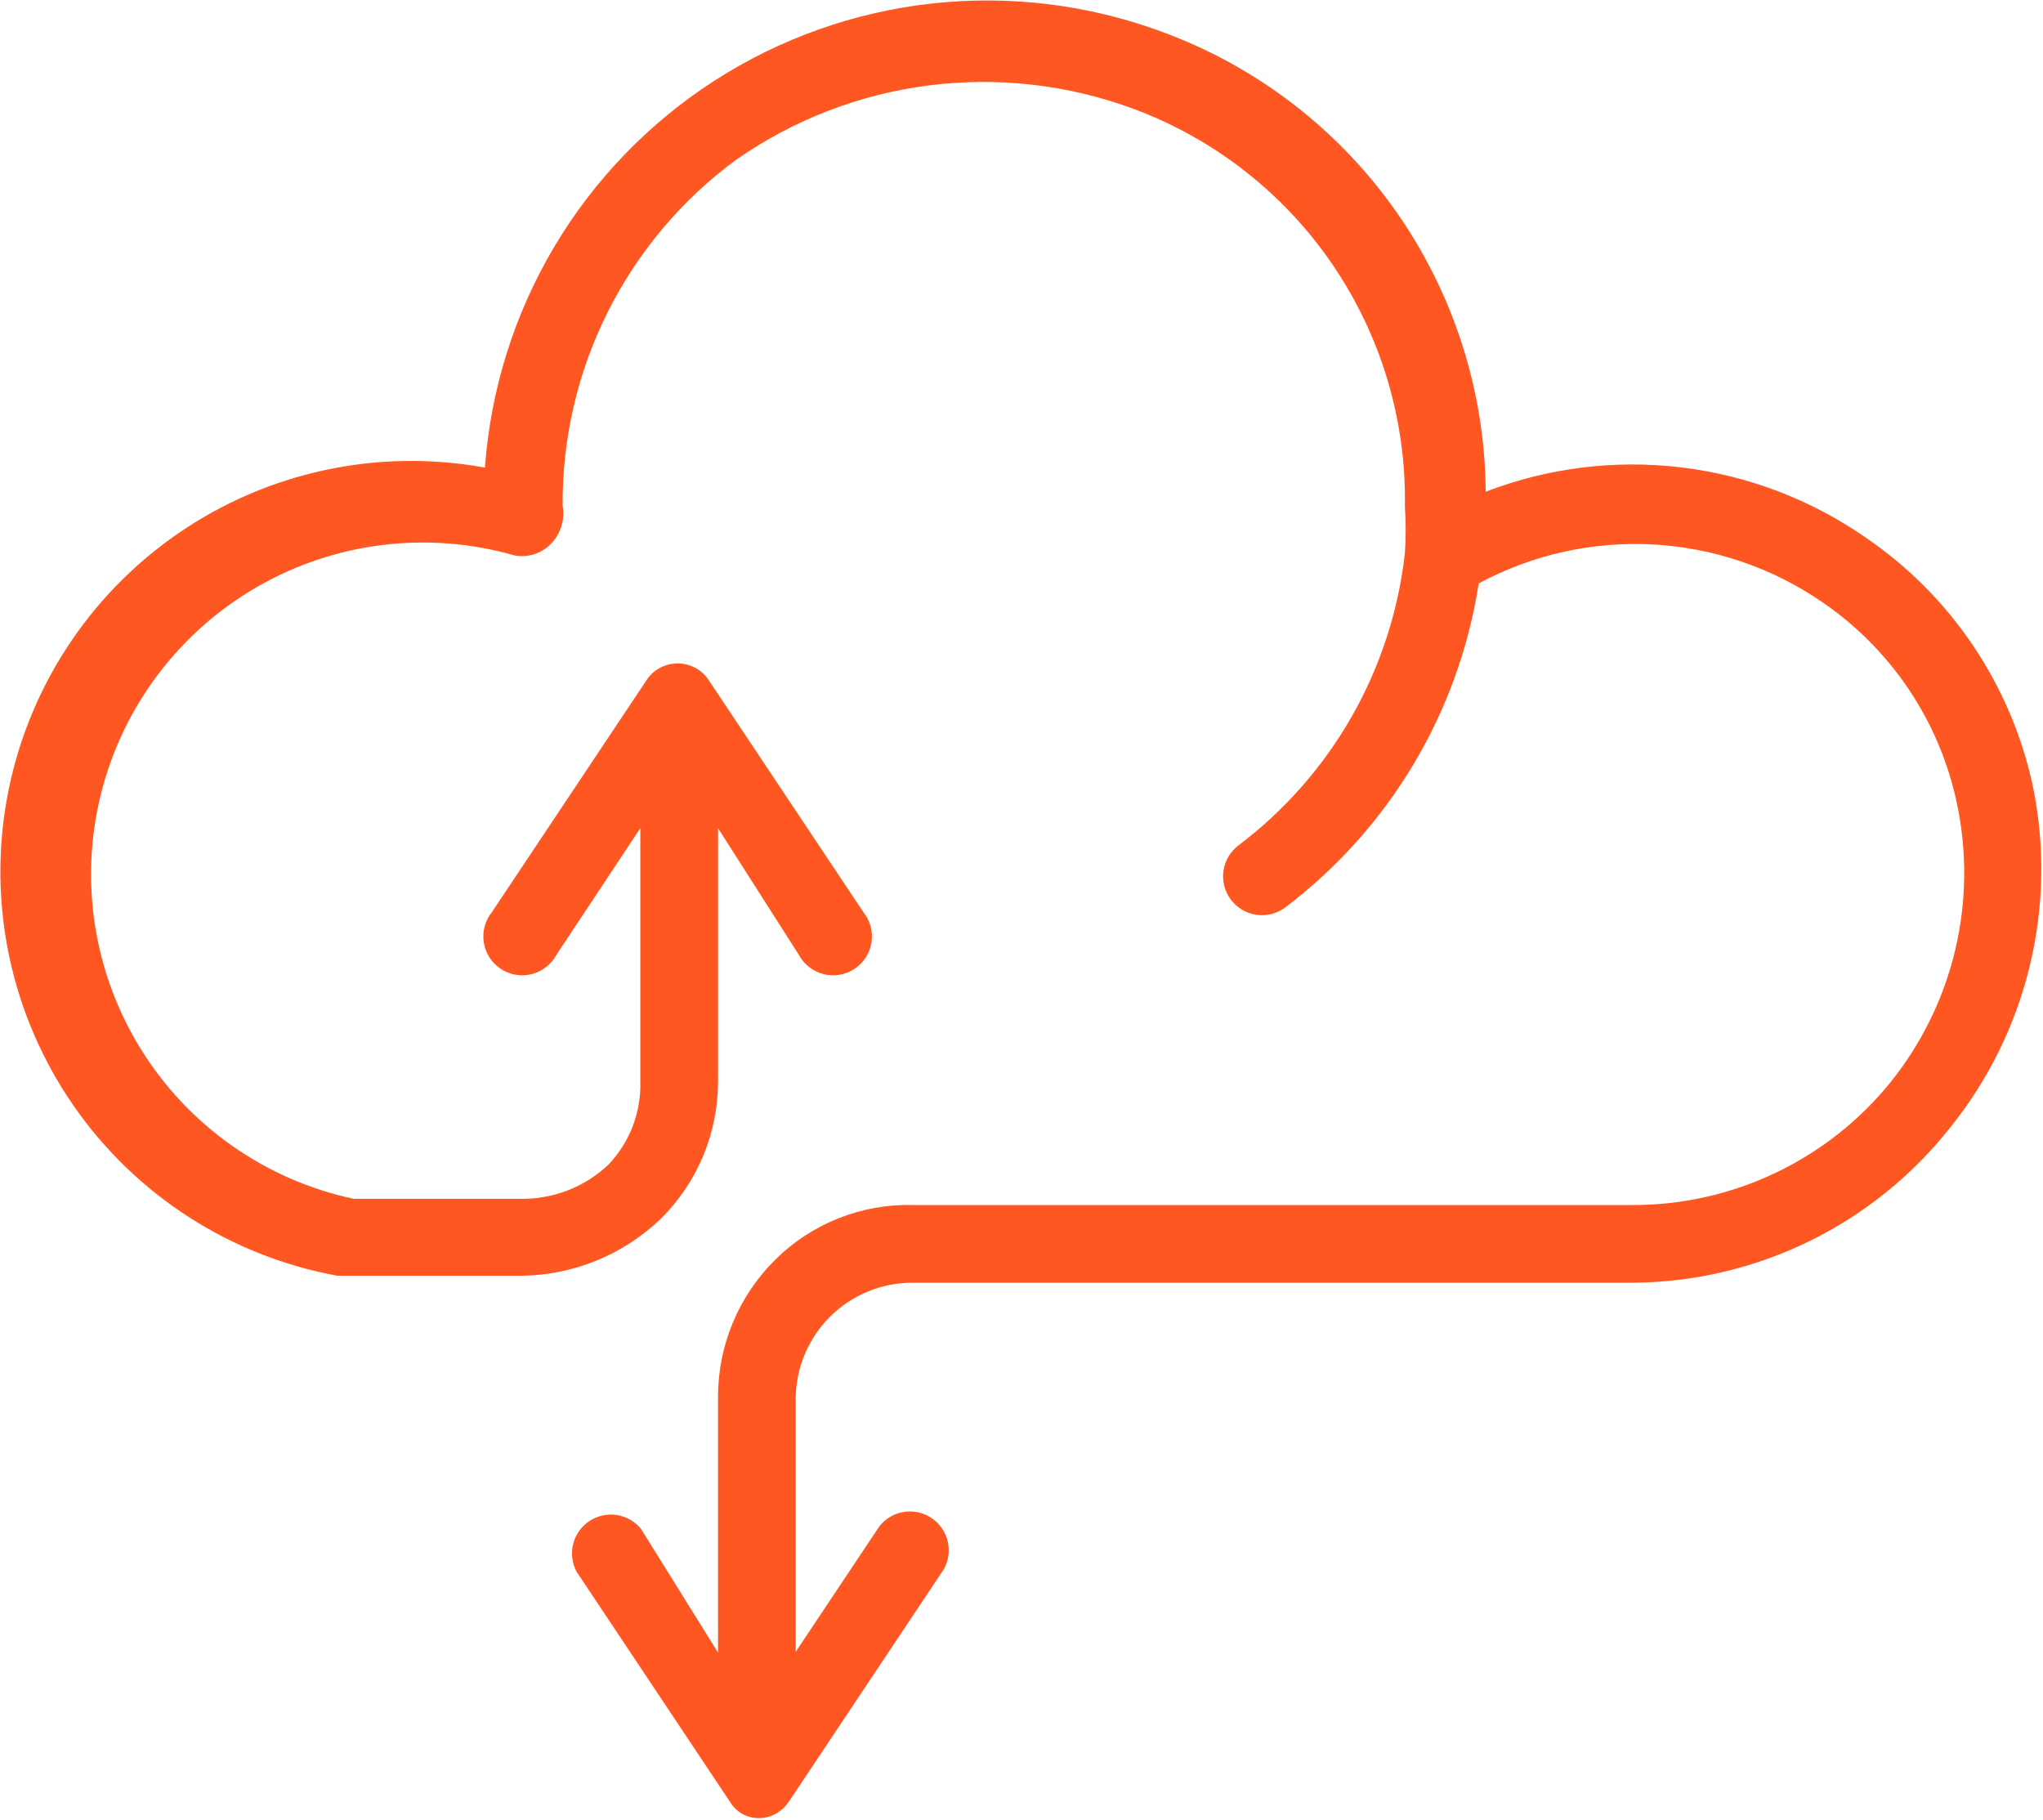
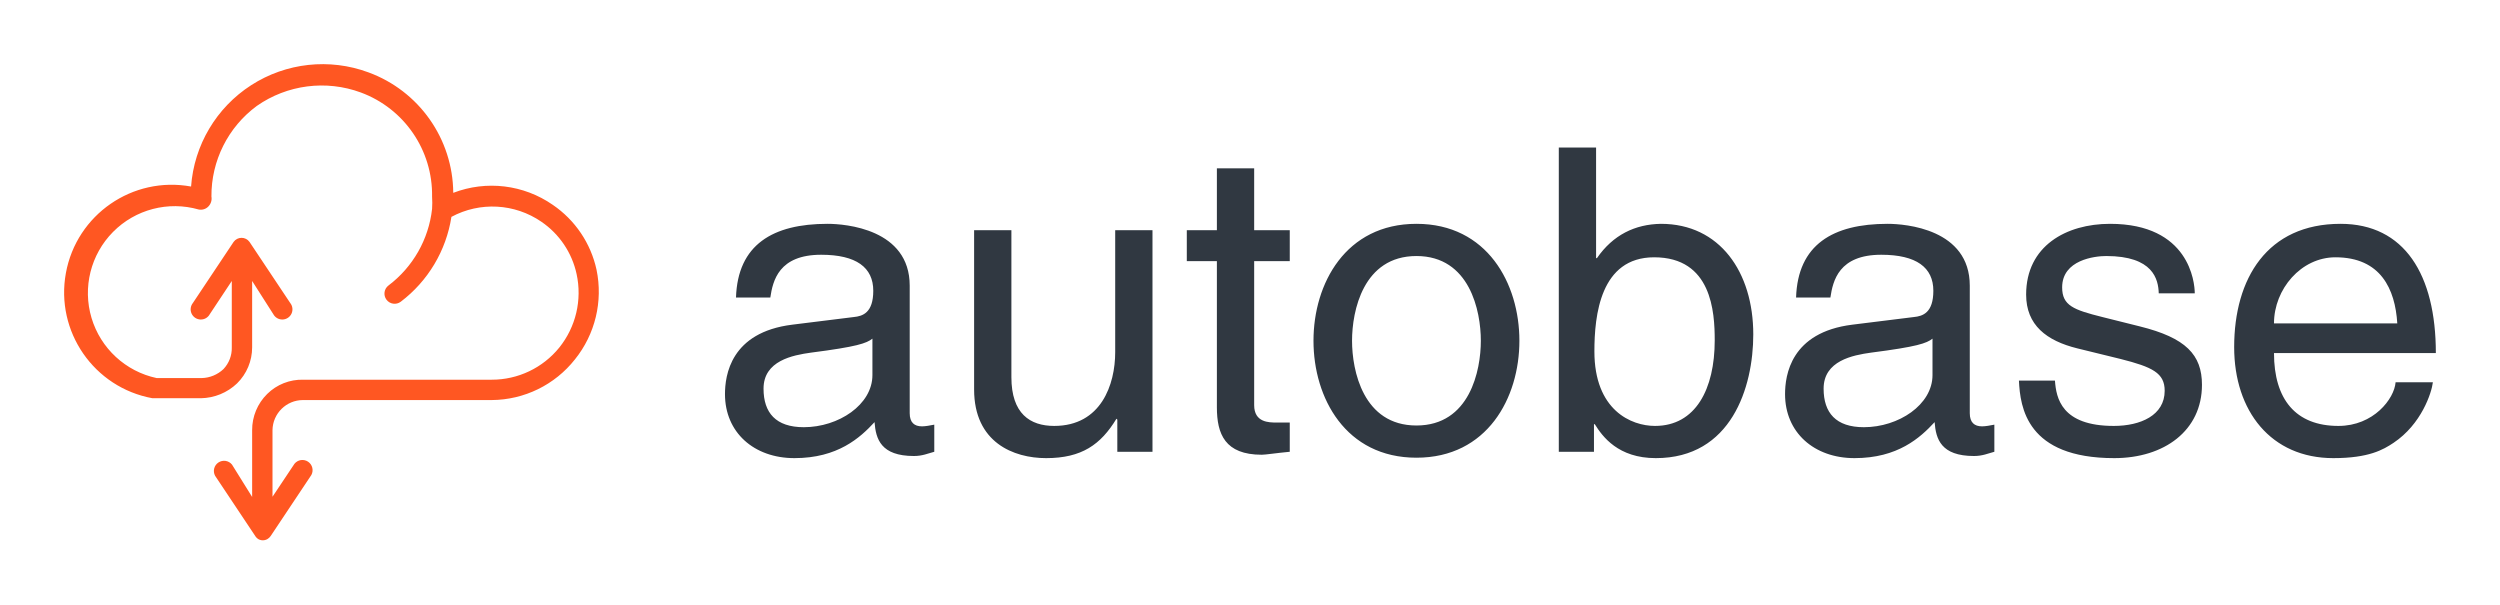
- <svg xmlns="http://www.w3.org/2000/svg" width="677" height="603" viewBox="0 0 677 603" fill="none">
-   <path d="M646.296 373.547C633.734 389.485 617.744 402.39 599.514 411.304C581.284 420.219 561.281 424.914 540.988 425.043H302.307C292.153 425.042 282.407 429.04 275.178 436.172C267.95 443.304 263.821 452.996 263.686 463.149V547.344L291.493 505.633C293.506 503.135 296.378 501.478 299.548 500.987C302.717 500.495 305.957 501.205 308.63 502.977C311.304 504.749 313.22 507.455 314.003 510.566C314.787 513.676 314.38 516.967 312.864 519.794L261.369 597.037C260.305 598.619 258.896 599.939 257.249 600.899C255.488 601.916 253.49 602.451 251.456 602.451C249.422 602.451 247.424 601.916 245.663 600.899C244.482 600.134 243.438 599.176 242.573 598.067L191.078 520.824C189.561 517.997 189.155 514.706 189.938 511.596C190.721 508.485 192.637 505.779 195.311 504.007C197.985 502.235 201.224 501.525 204.394 502.016C207.564 502.508 210.436 504.165 212.448 506.663L237.938 547.601V463.149C237.894 454.625 239.557 446.178 242.83 438.307C246.102 430.435 250.917 423.299 256.992 417.318C262.984 411.402 270.109 406.756 277.94 403.659C285.771 400.562 294.147 399.078 302.565 399.295H540.988C557.37 399.328 573.551 395.691 588.344 388.652C603.136 381.612 616.164 371.348 626.47 358.614C636.823 345.736 644.162 330.704 647.949 314.62C651.736 298.537 651.875 281.809 648.355 265.665C642.531 238.717 626.587 215.031 603.812 199.494C587.241 188.108 567.854 181.508 547.778 180.418C527.702 179.328 507.714 183.79 490.008 193.314C483.391 236.071 460.398 274.576 425.896 300.682C424.543 301.696 423.004 302.434 421.367 302.854C419.729 303.273 418.025 303.366 416.351 303.127C414.677 302.888 413.067 302.322 411.613 301.46C410.158 300.599 408.887 299.459 407.873 298.107C406.858 296.754 406.12 295.215 405.701 293.578C405.281 291.94 405.188 290.236 405.427 288.562C405.666 286.888 406.233 285.278 407.094 283.824C407.955 282.369 409.095 281.098 410.447 280.084C425.732 268.541 438.501 254.003 447.975 237.357C457.449 220.711 463.428 202.308 465.547 183.273C465.896 178.129 465.896 172.968 465.547 167.824C466.042 139.22 457.636 111.17 441.492 87.553C425.347 63.936 402.262 45.919 375.431 35.996C353.756 28.003 330.469 25.373 307.558 28.332C284.647 31.292 262.792 39.752 243.86 52.99C225.925 66.2 211.372 83.469 201.393 103.383C191.413 123.298 186.29 145.292 186.443 167.567C186.85 169.825 186.712 172.148 186.04 174.342C185.368 176.537 184.182 178.539 182.581 180.183C181.041 181.778 179.13 182.966 177.017 183.64C174.905 184.315 172.659 184.454 170.48 184.045C156.294 179.969 141.432 178.791 126.781 180.582C112.131 182.373 97.99 187.095 85.204 194.468C72.417 201.84 61.246 211.712 52.356 223.494C43.466 235.276 37.04 248.728 33.46 263.047C29.88 277.367 29.22 292.26 31.52 306.84C33.819 321.419 39.03 335.387 46.843 347.909C54.656 360.431 64.911 371.252 76.995 379.727C89.08 388.201 102.747 394.156 117.182 397.235H174.084C184.354 397.003 194.172 392.966 201.634 385.906C205.125 382.238 207.855 377.915 209.667 373.187C211.479 368.458 212.336 363.418 212.191 358.356V274.419L184.383 316.388C183.537 317.966 182.37 319.351 180.957 320.453C179.545 321.554 177.918 322.349 176.181 322.787C174.444 323.224 172.635 323.294 170.869 322.992C169.104 322.69 167.421 322.023 165.927 321.034C164.434 320.044 163.164 318.754 162.198 317.246C161.232 315.737 160.591 314.044 160.317 312.274C160.042 310.504 160.14 308.696 160.605 306.966C161.069 305.236 161.889 303.622 163.013 302.227L214.508 224.984C215.652 223.389 217.16 222.09 218.906 221.193C220.652 220.297 222.587 219.83 224.55 219.83C226.512 219.83 228.447 220.297 230.193 221.193C231.939 222.09 233.447 223.389 234.591 224.984L286.086 302.227C287.21 303.622 288.03 305.236 288.495 306.966C288.959 308.696 289.057 310.504 288.783 312.274C288.508 314.044 287.868 315.737 286.901 317.246C285.935 318.754 284.665 320.044 283.172 321.034C281.679 322.023 279.995 322.69 278.23 322.992C276.464 323.294 274.655 323.224 272.918 322.787C271.181 322.349 269.554 321.554 268.142 320.453C266.729 319.351 265.563 317.966 264.716 316.388L237.938 274.419V358.356C237.948 366.837 236.268 375.235 232.997 383.06C229.726 390.885 224.928 397.979 218.885 403.93C206.53 415.758 190.157 422.473 173.054 422.725H114.607H111.775C76.266 416.238 44.788 395.911 24.267 366.215C3.745 336.519 -4.14 299.887 2.348 264.378C8.835 228.868 29.163 197.391 58.858 176.869C88.554 156.347 125.186 148.463 160.696 154.95C162.564 129.144 170.409 104.126 183.61 81.873C196.812 59.62 215.007 40.742 236.76 26.732C258.512 12.721 283.225 3.962 308.945 1.146C334.666 -1.67 360.688 1.534 384.957 10.506C416.254 21.945 443.308 42.673 462.497 69.915C481.686 97.157 492.093 129.611 492.325 162.932C512.957 154.996 535.219 152.232 557.166 154.88C579.113 157.528 600.078 165.508 618.231 178.123C646.523 197.399 666.338 226.799 673.588 260.258C677.684 279.985 677.361 300.375 672.642 319.962C667.924 339.55 658.926 357.85 646.296 373.547Z" fill="#FF5722" />
+ <svg xmlns="http://www.w3.org/2000/svg" version="1.1" width="3162.308" height="764.605" viewBox="0 0 3162.308 764.605">
+   <g transform="scale(8.115419) translate(10, 10)">
+     <defs id="SvgjsDefs1016" />
+     <g id="SvgjsG1017" featureKey="UFHKJ9-0" transform="matrix(3.172678,0,0,3.172678,-8.771846,-17.44322)" fill="#ff5722">
+       <path d="M27.86,20a5.25,5.25,0,0,1-4.09,2L14.5,22A1.5,1.5,0,0,0,13,23.48v3.27l1.08-1.62a.5.5,0,0,1,.83.55l-2,3h0a.49.49,0,0,1-.16.15h0a.45.45,0,0,1-.45,0l0,0a.49.49,0,0,1-.12-.11l0,0-2-3a.5.5,0,0,1,.83-.55L12,26.76V23.48a2.48,2.48,0,0,1,.74-1.78A2.43,2.43,0,0,1,14.51,21l9.26,0a4.26,4.26,0,0,0,3.32-1.58,4.3,4.3,0,0,0,.85-3.61,4.18,4.18,0,0,0-1.73-2.57A4.25,4.25,0,0,0,21.79,13a6.47,6.47,0,0,1-2.49,4.17.5.5,0,1,1-.6-.8,5.47,5.47,0,0,0,2.14-3.76v0a4.43,4.43,0,0,0,0-.6,5.36,5.36,0,0,0-3.5-5.12,5.56,5.56,0,0,0-5.11.66A5.48,5.48,0,0,0,10,12a.56.56,0,0,1-.15.49.52.52,0,0,1-.47.15,4.27,4.27,0,1,0-2.07,8.28l2.21,0a1.61,1.61,0,0,0,1.07-.44A1.49,1.49,0,0,0,11,19.41V16.15L9.92,17.78a.5.5,0,1,1-.83-.55l2-3,0,0a.48.48,0,0,1,.78,0l0,0,2,3a.5.5,0,1,1-.83.55L12,16.15v3.26a2.48,2.48,0,0,1-.74,1.77,2.63,2.63,0,0,1-1.78.73l-2.27,0H7.1A5.27,5.27,0,0,1,9,11.51,6.48,6.48,0,0,1,17.71,5.9a6.35,6.35,0,0,1,4.17,5.92,5.26,5.26,0,0,1,4.89.59,5.19,5.19,0,0,1,2.15,3.19A5.3,5.3,0,0,1,27.86,20Z" />
+     </g>
+     <g id="SvgjsG1018" featureKey="XAPJzK-0" transform="matrix(3.301965,0,0,3.301965,100.6226,-5.623083)" fill="#303841">
+       <path d="M2.86 12.72 l-1.62 0 c0.08 -2.5 1.74 -3.48 4.32 -3.48 c0.84 0 3.88 0.24 3.88 2.92 l0 6.02 c0 0.44 0.22 0.62 0.58 0.62 c0.16 0 0.38 -0.04 0.58 -0.08 l0 1.28 c-0.3 0.08 -0.56 0.2 -0.96 0.2 c-1.56 0 -1.8 -0.8 -1.86 -1.6 c-0.68 0.74 -1.74 1.7 -3.78 1.7 c-1.92 0 -3.28 -1.22 -3.28 -3.02 c0 -0.88 0.26 -2.92 3.18 -3.28 l2.9 -0.36 c0.42 -0.04 0.92 -0.2 0.92 -1.24 c0 -1.1 -0.8 -1.7 -2.46 -1.7 c-2 0 -2.28 1.22 -2.4 2.02 z M7.68 16.38 l0 -1.72 c-0.28 0.22 -0.72 0.38 -2.9 0.66 c-0.86 0.12 -2.24 0.38 -2.24 1.7 c0 1.14 0.58 1.82 1.9 1.82 c1.64 0 3.24 -1.06 3.24 -2.46 z M20.9 20 l-1.66 0 l0 -1.52 l-0.04 -0.04 c-0.74 1.22 -1.64 1.86 -3.32 1.86 c-1.54 0 -3.4 -0.74 -3.4 -3.24 l0 -7.52 l1.76 0 l0 6.94 c0 1.72 0.88 2.3 2.02 2.3 c2.22 0 2.88 -1.96 2.88 -3.48 l0 -5.76 l1.76 0 l0 10.46 z M27.38 11 l-1.68 0 l0 6.8 c0 0.82 0.7 0.82 1.06 0.82 l0.62 0 l0 1.38 c-0.64 0.06 -1.14 0.14 -1.32 0.14 c-1.74 0 -2.12 -0.98 -2.12 -2.24 l0 -6.9 l-1.42 0 l0 -1.46 l1.42 0 l0 -2.92 l1.76 0 l0 2.92 l1.68 0 l0 1.46 z M28.5 14.76 c0 -2.7 1.52 -5.52 4.86 -5.52 s4.86 2.82 4.86 5.52 s-1.52 5.52 -4.86 5.52 s-4.86 -2.82 -4.86 -5.52 z M30.32 14.76 c0 1.4 0.52 4 3.04 4 s3.04 -2.6 3.04 -4 s-0.52 -4 -3.04 -4 s-3.04 2.6 -3.04 4 z M41.74 20 l-1.66 0 l0 -14.36 l1.76 0 l0 5.22 l0.04 0 c0.76 -1.1 1.8 -1.6 3.02 -1.62 c2.78 0 4.36 2.28 4.36 5.22 c0 2.5 -1.04 5.84 -4.6 5.84 c-1.78 0 -2.52 -1.02 -2.88 -1.6 l-0.04 0 l0 1.3 z M47.44 14.74 c0 -1.34 -0.14 -3.92 -2.86 -3.92 c-2.54 0 -2.82 2.74 -2.82 4.44 c0 2.78 1.74 3.52 2.86 3.52 c1.92 0 2.82 -1.74 2.82 -4.04 z M52.9 12.72 l-1.62 0 c0.08 -2.5 1.74 -3.48 4.32 -3.48 c0.84 0 3.88 0.24 3.88 2.92 l0 6.02 c0 0.44 0.22 0.62 0.58 0.62 c0.16 0 0.38 -0.04 0.58 -0.08 l0 1.28 c-0.3 0.08 -0.56 0.2 -0.96 0.2 c-1.56 0 -1.8 -0.8 -1.86 -1.6 c-0.68 0.74 -1.74 1.7 -3.78 1.7 c-1.92 0 -3.28 -1.22 -3.28 -3.02 c0 -0.88 0.26 -2.92 3.18 -3.28 l2.9 -0.36 c0.42 -0.04 0.92 -0.2 0.92 -1.24 c0 -1.1 -0.8 -1.7 -2.46 -1.7 c-2 0 -2.28 1.22 -2.4 2.02 z M57.72 16.38 l0 -1.72 c-0.28 0.22 -0.72 0.38 -2.9 0.66 c-0.86 0.12 -2.24 0.38 -2.24 1.7 c0 1.14 0.58 1.82 1.9 1.82 c1.64 0 3.24 -1.06 3.24 -2.46 z M70.1 12.52 l-1.7 0 c-0.02 -0.66 -0.26 -1.76 -2.48 -1.76 c-0.54 0 -2.08 0.18 -2.08 1.48 c0 0.86 0.54 1.06 1.9 1.4 l1.76 0.44 c2.18 0.54 2.94 1.34 2.94 2.76 c0 2.16 -1.78 3.46 -4.14 3.46 c-4.14 0 -4.44 -2.4 -4.5 -3.66 l1.7 0 c0.06 0.82 0.3 2.14 2.78 2.14 c1.26 0 2.4 -0.5 2.4 -1.66 c0 -0.84 -0.58 -1.12 -2.08 -1.5 l-2.04 -0.5 c-1.46 -0.36 -2.42 -1.1 -2.42 -2.54 c0 -2.3 1.9 -3.34 3.96 -3.34 c3.74 0 4 2.76 4 3.28 z M79.58 16.72 l1.76 0 c-0.06 0.5 -0.54 1.98 -1.86 2.86 c-0.48 0.32 -1.16 0.72 -2.84 0.72 c-2.94 0 -4.68 -2.22 -4.68 -5.24 c0 -3.24 1.56 -5.82 5.02 -5.82 c3.02 0 4.5 2.4 4.5 6.1 l-7.64 0 c0 2.18 1.02 3.44 3.04 3.44 c1.66 0 2.64 -1.28 2.7 -2.06 z M73.84 13.94 l5.82 0 c-0.1 -1.62 -0.78 -3.12 -2.92 -3.12 c-1.62 0 -2.9 1.5 -2.9 3.12 z" />
+     </g>
+   </g>
</svg>
